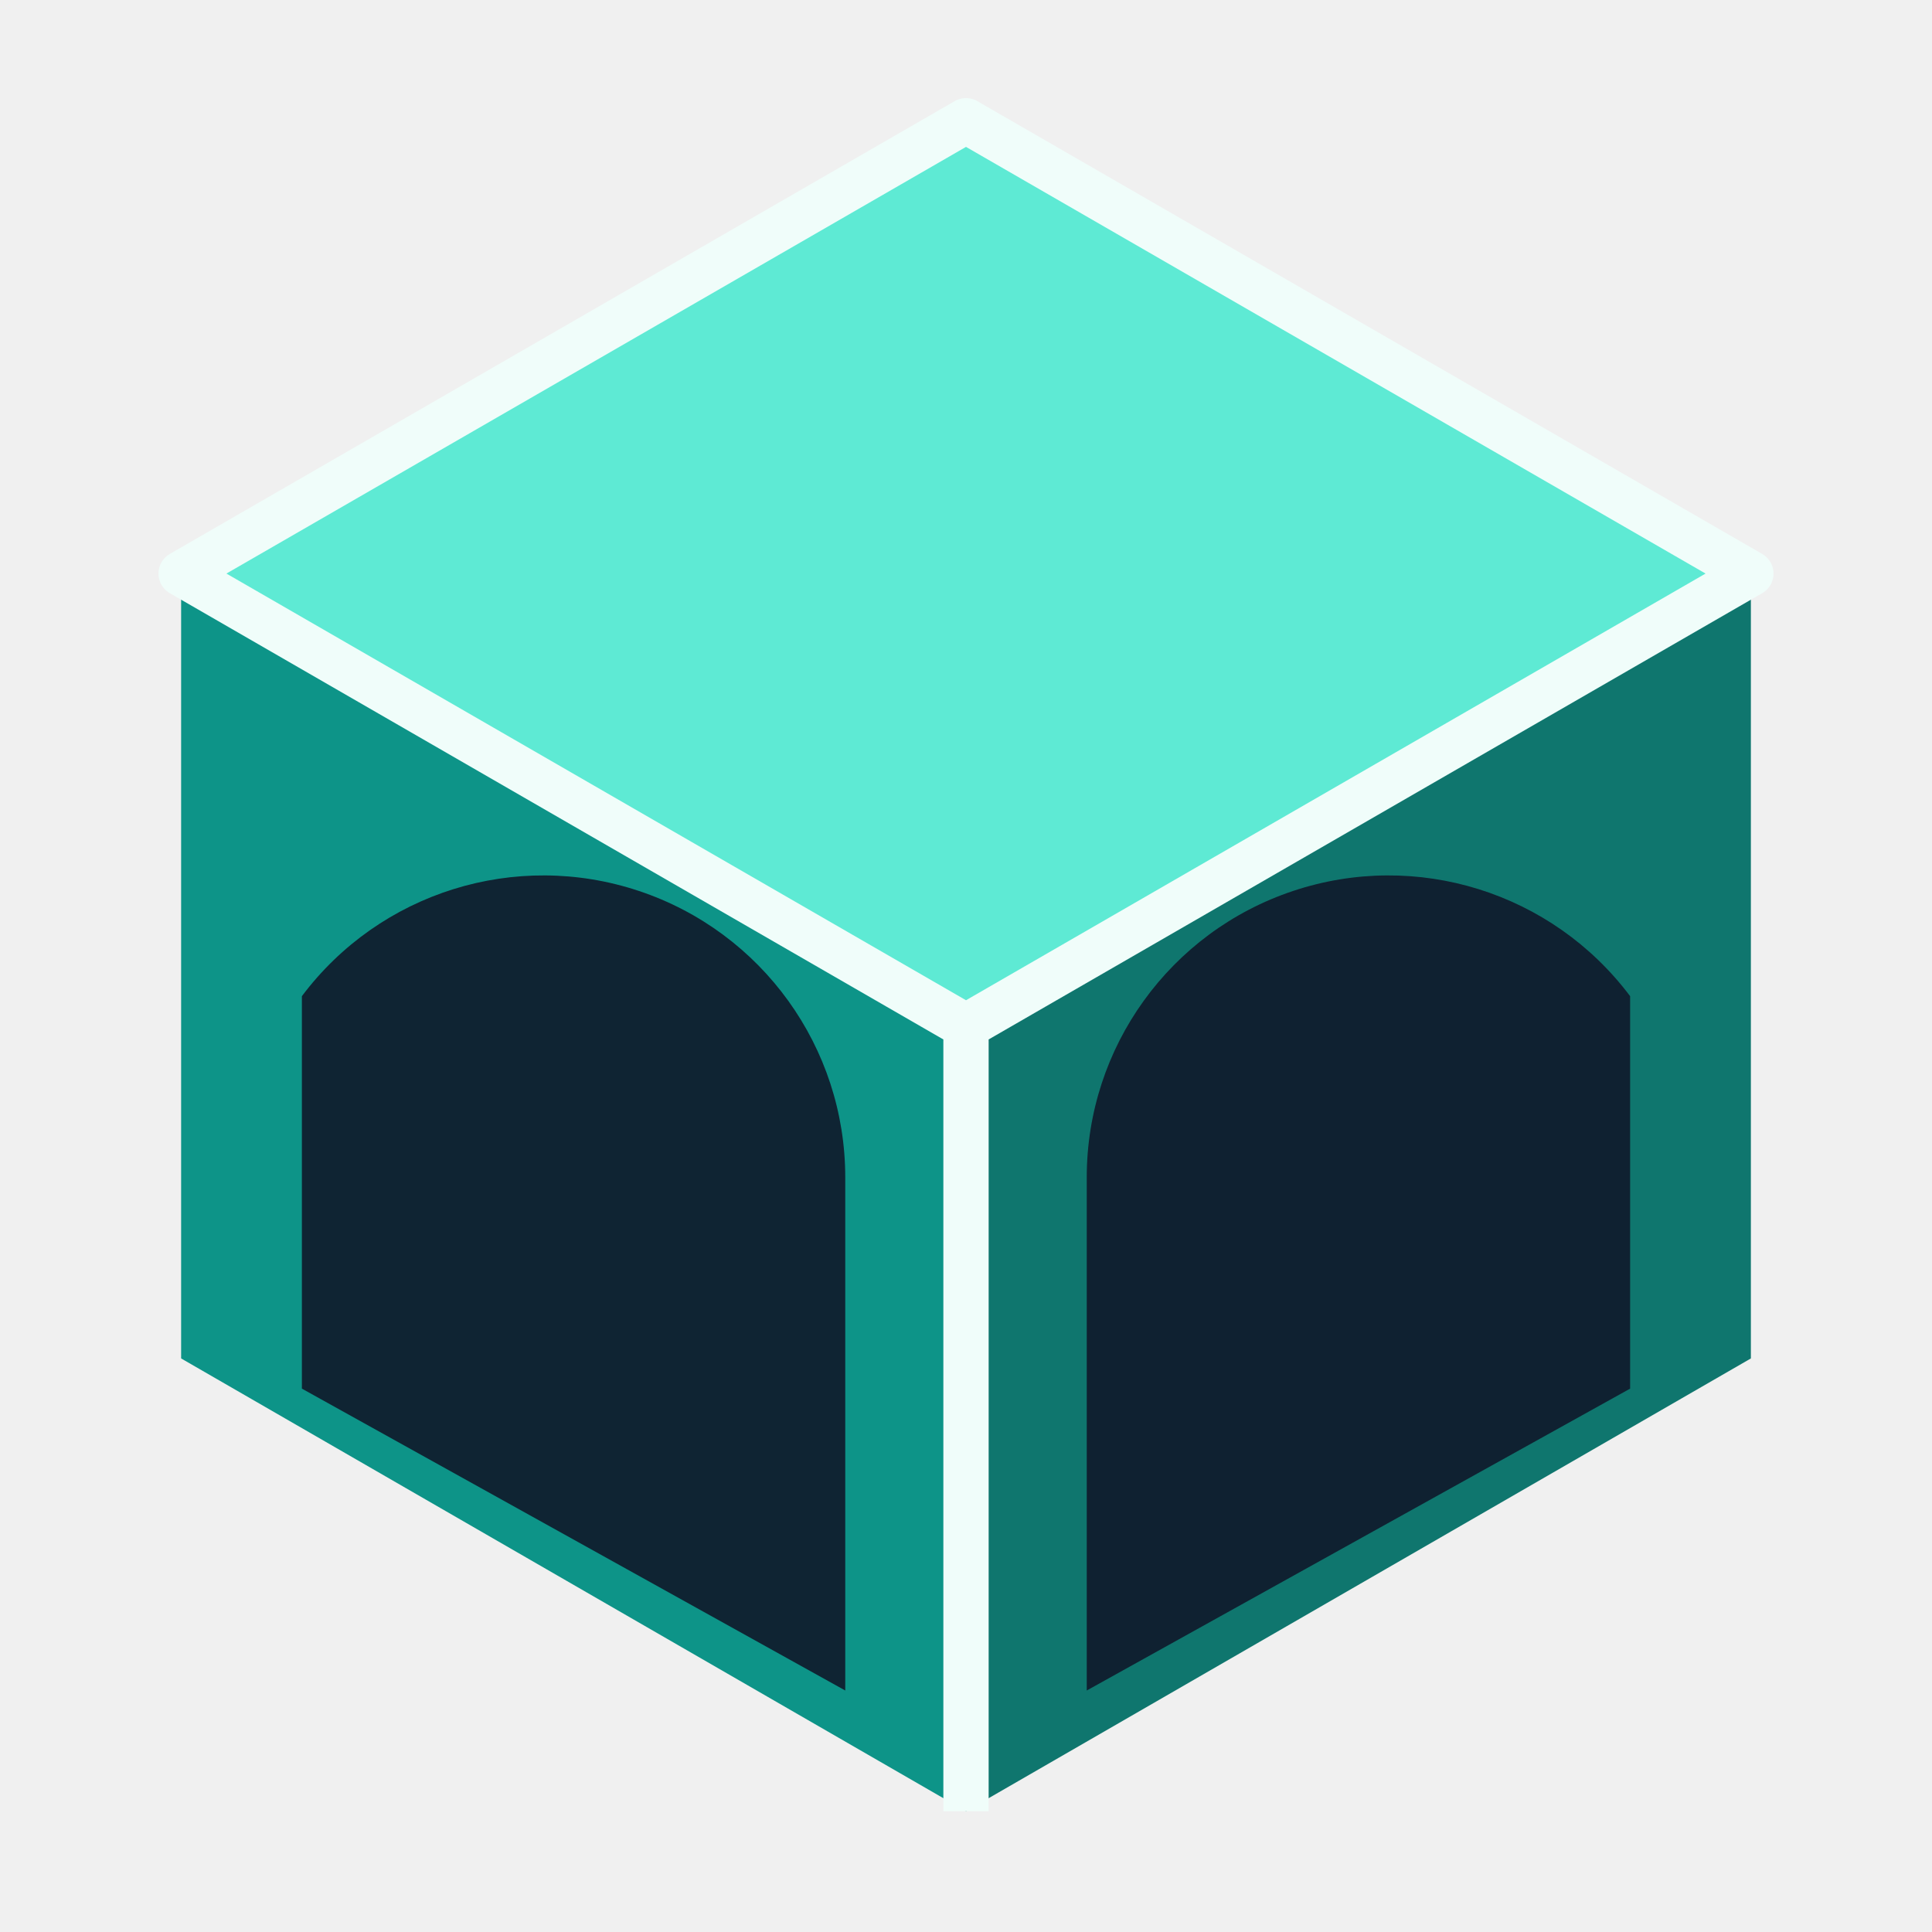
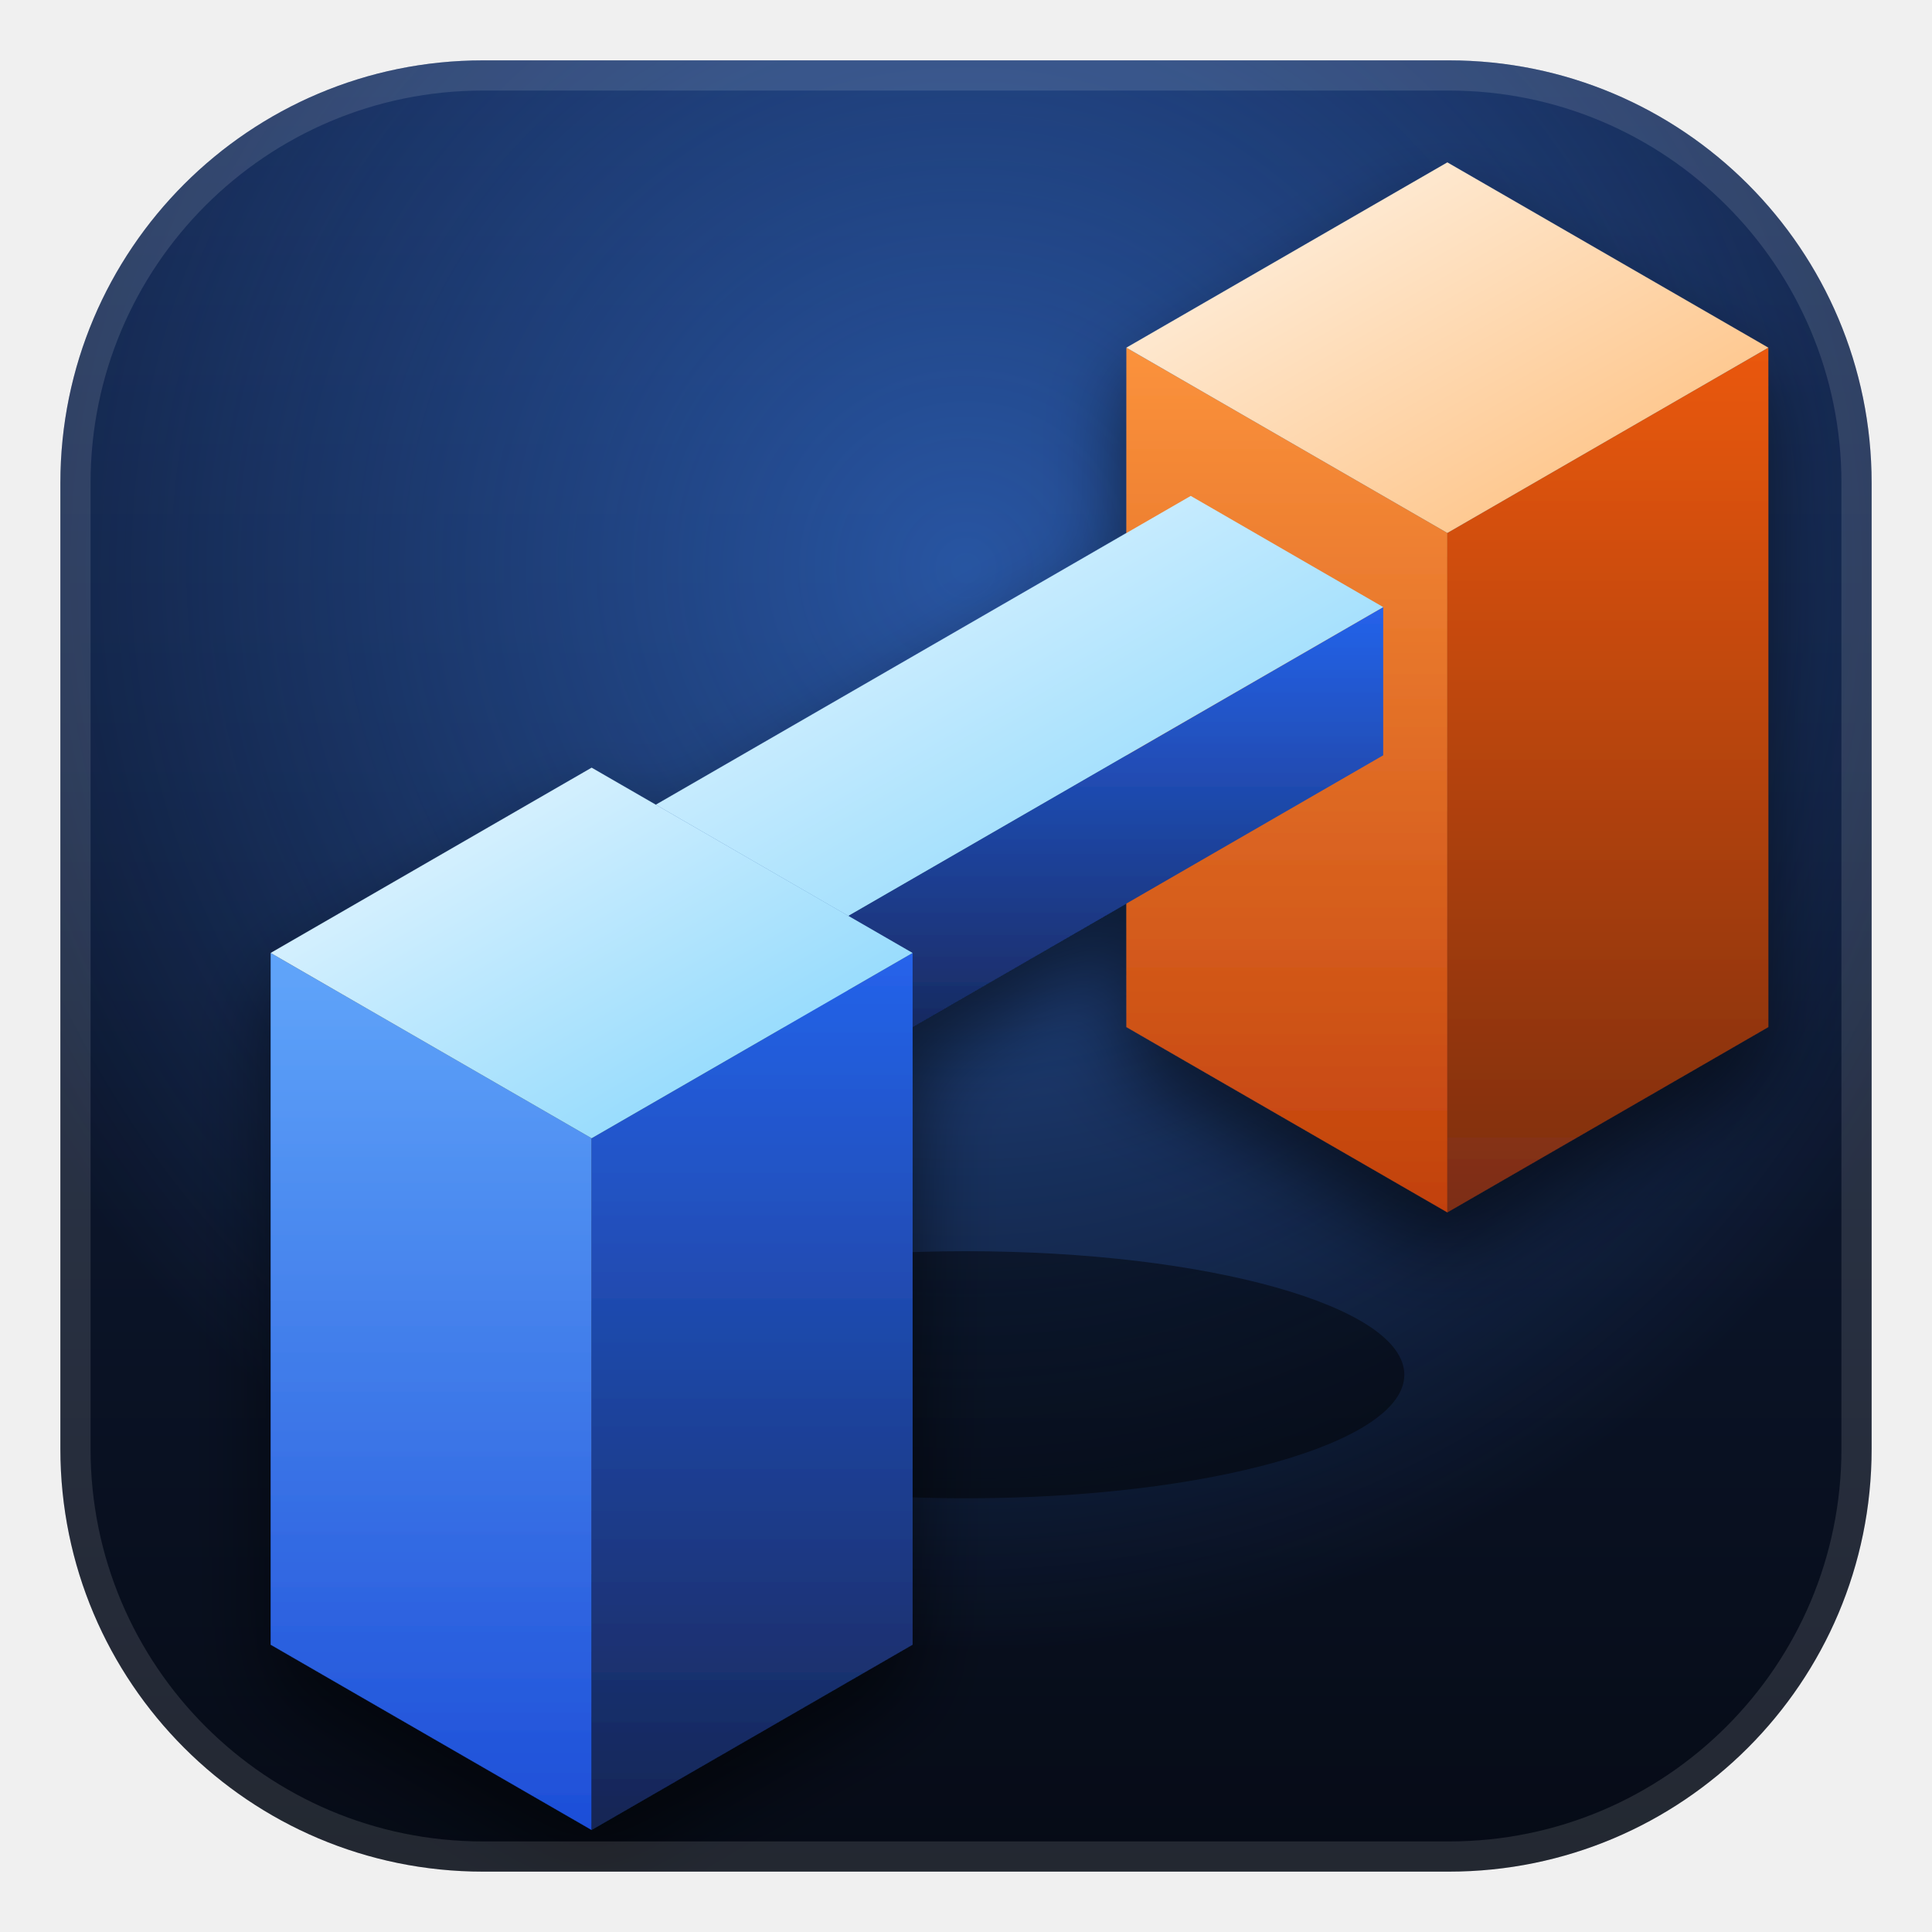
<svg xmlns="http://www.w3.org/2000/svg" viewBox="0 0 64 64" role="img" aria-label="ShapeBridge">
-   <path d="M32 4 58 19 32 34 6 19Z" fill="#5eead4" />
-   <path d="M6 19 32 34V60L6 45Z" fill="#0d9488" />
-   <path d="M58 19 32 34V60L58 45Z" fill="#0f766e" />
-   <path d="M10 46V33a10 10 0 0 1 18 6V56Z" fill="#0f172a" opacity=".9" />
-   <path d="M36 56V39a10 10 0 0 1 18-6V46Z" fill="#0f172a" opacity=".9" />
-   <path d="M32 4 58 19 32 34 6 19Z M32 34V60" fill="none" stroke="#f0fdfa" stroke-width="1.5" stroke-linejoin="round" />
+   <defs>
+     <linearGradient id="bg" x1="0" y1="0" x2="0" y2="1">
+       <stop offset="0" stop-color="#14254a" />
+       <stop offset="1" stop-color="#060b16" />
+     </linearGradient>
+     <radialGradient id="glow" cx=".5" cy=".28" r=".6">
+       <stop offset="0" stop-color="#3b82f6" stop-opacity=".55" />
+       <stop offset="1" stop-color="#3b82f6" stop-opacity="0" />
+     </radialGradient>
+     <linearGradient id="top" x1="0" y1="0" x2="1" y2="1">
+       <stop offset="0" stop-color="#f0f9ff" />
+       <stop offset="1" stop-color="#7dd3fc" />
+     </linearGradient>
+     <linearGradient id="left" x1="0" y1="0" x2="0" y2="1">
+       <stop offset="0" stop-color="#60a5fa" />
+       <stop offset="1" stop-color="#1d4ed8" />
+     </linearGradient>
+     <linearGradient id="right" x1="0" y1="0" x2="0" y2="1">
+       <stop offset="0" stop-color="#2563eb" />
+       <stop offset="1" stop-color="#172554" />
+     </linearGradient>
+     <linearGradient id="topw" x1="0" y1="0" x2="1" y2="1">
+       <stop offset="0" stop-color="#fff7ed" />
+       <stop offset="1" stop-color="#fdba74" />
+     </linearGradient>
+     <linearGradient id="leftw" x1="0" y1="0" x2="0" y2="1">
+       <stop offset="0" stop-color="#fb923c" />
+       <stop offset="1" stop-color="#c2410c" />
+     </linearGradient>
+     <linearGradient id="rightw" x1="0" y1="0" x2="0" y2="1">
+       <stop offset="0" stop-color="#ea580c" />
+       <stop offset="1" stop-color="#7c2d12" />
+     </linearGradient>
+     <linearGradient id="tunnel" x1="0" y1="0" x2="0" y2="1">
+       <stop offset="0" stop-color="#020617" />
+       <stop offset="1" stop-color="#0f172a" />
+     </linearGradient>
+     <filter id="drop" x="-20%" y="-20%" width="140%" height="150%">
+       <feDropShadow dx="0" dy="2.2" stdDeviation="2" flood-color="#000" flood-opacity=".55" />
+     </filter>
+     <clipPath id="tile">
+       <rect x="2" y="2" width="60" height="60" rx="14" />
+     </clipPath>
+   </defs>
+   <rect x="2" y="2" width="60" height="60" rx="14" fill="url(#bg)" />
+   <rect x="2" y="2" width="60" height="60" rx="14" fill="url(#glow)" />
+   <g clip-path="url(#tile)">
+     <g transform="translate(32 33) scale(0.66) translate(-32 -36)">
+       <ellipse cx="32" cy="55" rx="22" ry="6.2" fill="#000" opacity=".45" />
+       <g filter="url(#drop)">
+         <path d="M40.05 37.55 L56.16 46.85 L56.16 12.75 L40.05 3.45 Z" fill="url(#leftw)" />
+         <path d="M72.27 37.55 L56.16 46.85 L56.16 12.75 L72.27 3.45 Z" fill="url(#rightw)" />
+         <path d="M56.16 -5.85 L72.27 3.45 L56.16 12.75 L40.05 3.45 Z" fill="url(#topw)" />
+         <path d="M16.43 33.83 L26.09 39.41 L26.09 31.97 L16.43 26.39 Z" fill="url(#left)" />
+         <path d="M52.94 23.91 L26.09 39.41 L26.09 31.97 L52.94 16.47 Z" fill="url(#right)" />
+         <path d="M43.28 10.89 L52.94 16.47 L26.09 31.97 L16.43 26.39 Z" fill="url(#top)" />
+         <path d="M-2.90 68.55 L13.21 77.85 L13.21 43.13 L-2.90 33.83 Z" fill="url(#left)" />
+         <path d="M29.32 68.55 L13.21 77.85 L13.21 43.13 L29.32 33.83 Z" fill="url(#right)" />
+         <path d="M13.21 24.53 L29.32 33.83 L13.21 43.13 L-2.90 33.83 Z" fill="url(#top)" />
+       </g>
+     </g>
+   </g>
+   <rect x="2.5" y="2.5" width="59" height="59" rx="13.5" fill="none" stroke="#fff" stroke-opacity=".12" />
</svg>
